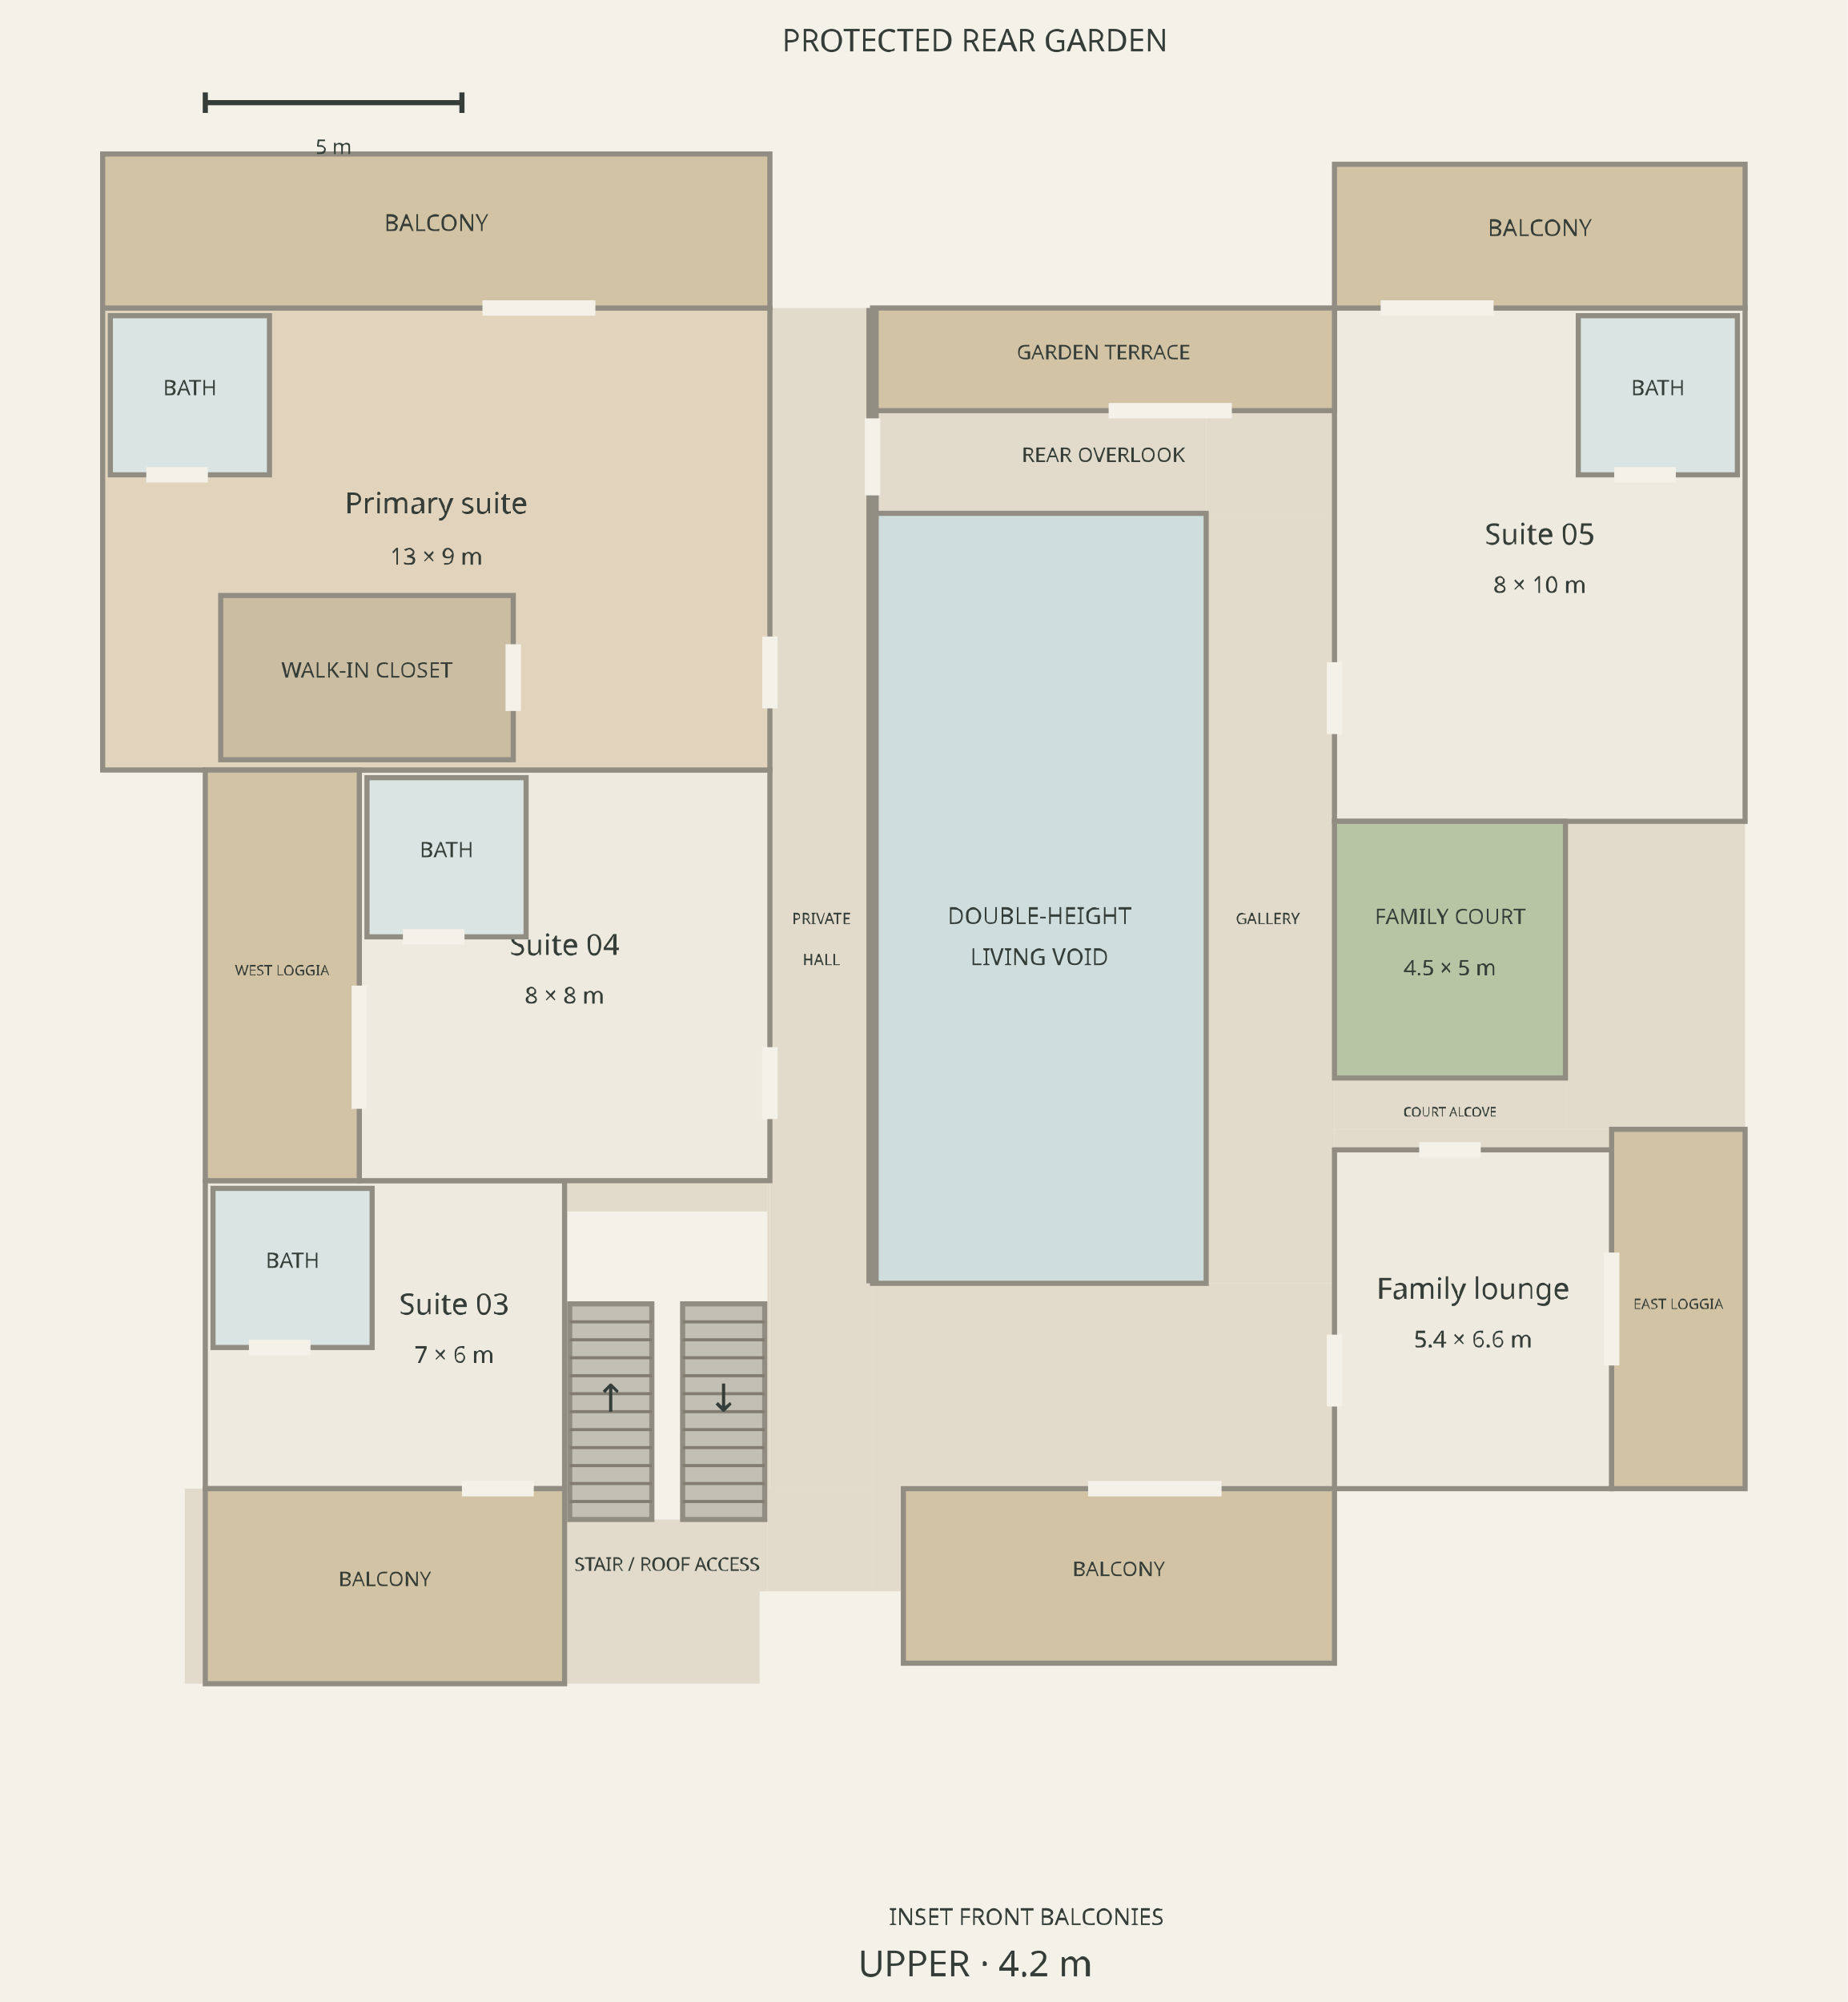
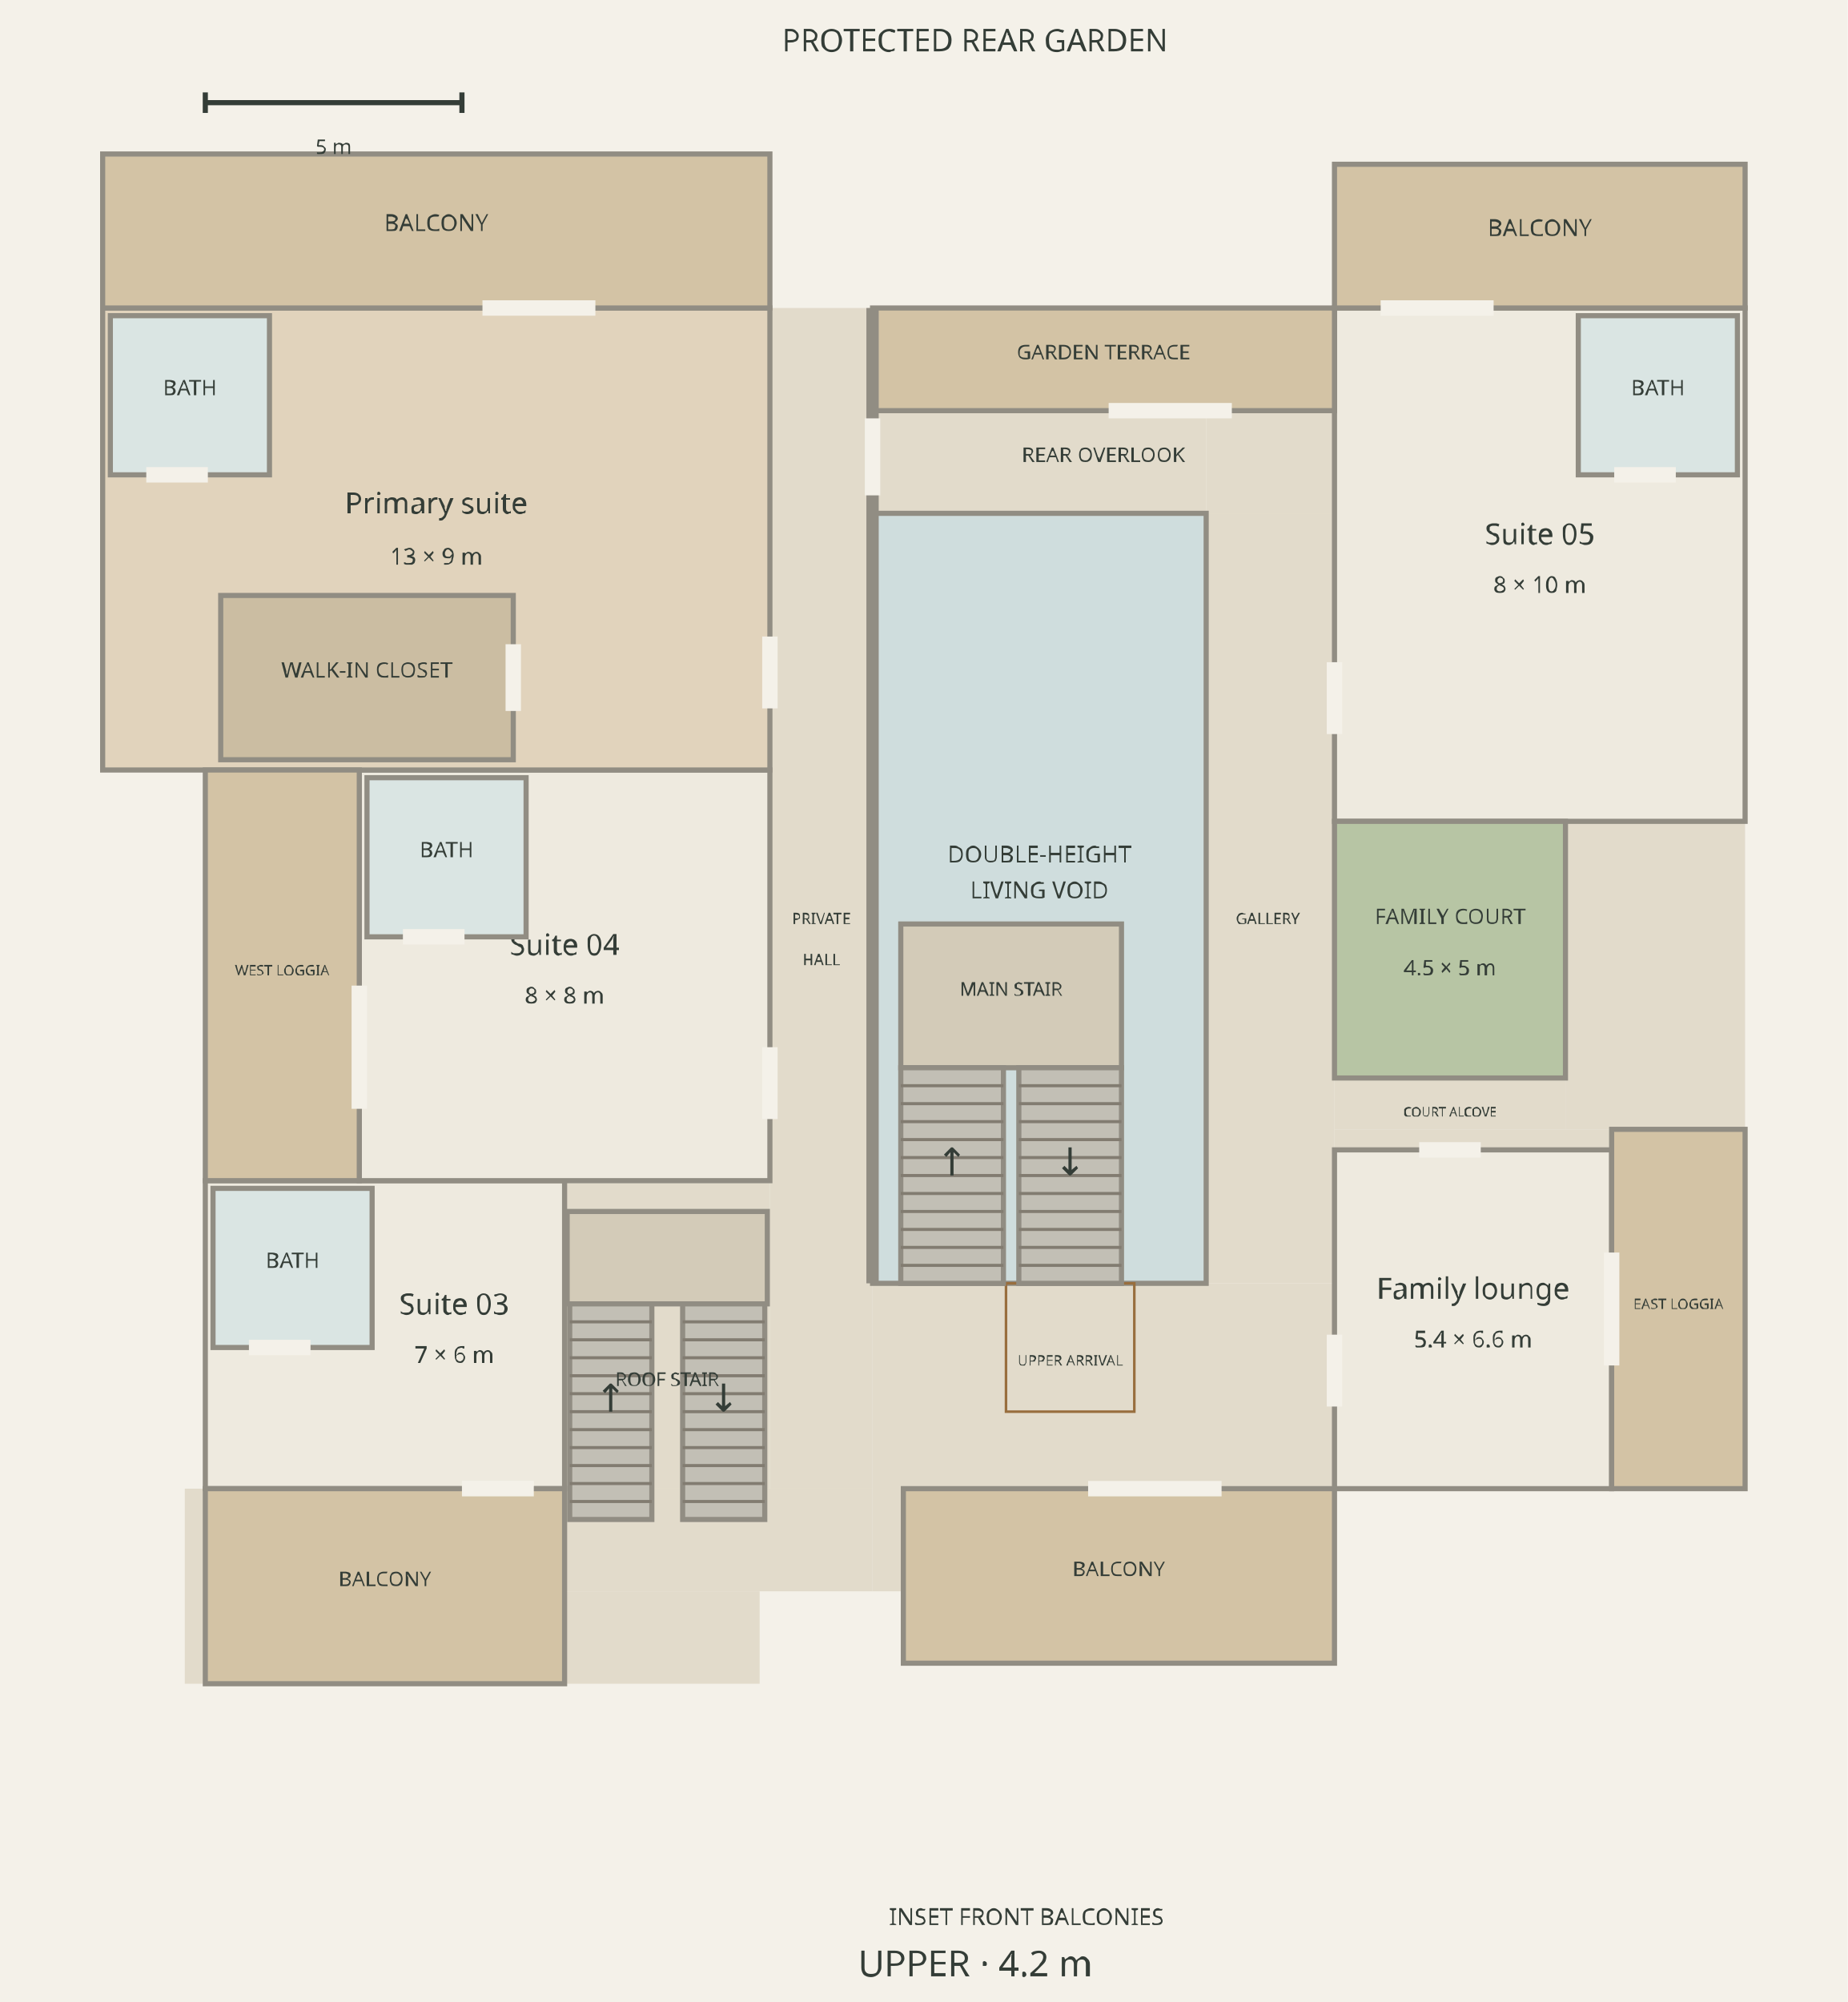
<svg xmlns="http://www.w3.org/2000/svg" viewBox="-17 -26 36 39" role="img" aria-label="Upper floor plan; rear garden at top">
  <rect x="-17" y="-26" width="36" height="39" fill="#f4f1e9" />
  <rect x="-13" y="-3" width="7" height="6" fill="#e2dbcb" stroke="#e2dbcb" stroke-width="0" />
  <rect x="-13" y="-11" width="11" height="8" fill="#e2dbcb" stroke="#e2dbcb" stroke-width="0" />
  <rect x="-15" y="-20" width="13" height="9" fill="#e2dbcb" stroke="#e2dbcb" stroke-width="0" />
  <rect x="9" y="-4" width="8" height="7" fill="#e2dbcb" stroke="#e2dbcb" stroke-width="0" />
  <rect x="13.5" y="-10" width="3.5" height="6" fill="#e2dbcb" stroke="#e2dbcb" stroke-width="0" />
  <rect x="9" y="-20" width="8" height="10" fill="#e2dbcb" stroke="#e2dbcb" stroke-width="0" />
-   <rect x="-13" y="3" width="7.05" height="2" fill="#e2dbcb" stroke="#e2dbcb" stroke-width="0" />
-   <rect x="-2.05" y="3" width="2.05" height="2" fill="#e2dbcb" stroke="#e2dbcb" stroke-width="0" />
-   <rect x="-5.95" y="3.6" width="3.9" height="1.4" fill="#e2dbcb" stroke="#e2dbcb" stroke-width="0" />
+   <rect x="-13" y="3" width="13" height="2" fill="#e2dbcb" stroke="#e2dbcb" stroke-width="0" />
  <rect x="-2" y="-20" width="2" height="23" fill="#e2dbcb" stroke="#e2dbcb" stroke-width="0" />
-   <rect x="-5.95" y="-3" width="3.9" height="0.6" fill="#e2dbcb" stroke="#e2dbcb" stroke-width="0" />
-   <rect x="-2.05" y="-3" width="0.05" height="6" fill="#e2dbcb" stroke="#e2dbcb" stroke-width="0" />
-   <rect x="-6" y="-3" width="0.05" height="6" fill="#e2dbcb" stroke="#e2dbcb" stroke-width="0" />
+   <rect x="-6" y="-3" width="4" height="6" fill="#e2dbcb" stroke="#e2dbcb" stroke-width="0" />
  <rect x="0" y="-1" width="9" height="6" fill="#e2dbcb" stroke="#e2dbcb" stroke-width="0" />
  <rect x="6.5" y="-16" width="2.5" height="15" fill="#e2dbcb" stroke="#e2dbcb" stroke-width="0" />
  <rect x="0" y="-20" width="6.5" height="4" fill="#e2dbcb" stroke="#e2dbcb" stroke-width="0" />
  <rect x="6.5" y="-20" width="2.5" height="4" fill="#e2dbcb" stroke="#e2dbcb" stroke-width="0" />
  <rect x="9" y="-5" width="4.5" height="1" fill="#e2dbcb" stroke="#e2dbcb" stroke-width="0" />
  <rect x="-15" y="-23" width="13" height="3" fill="#e2dbcb" stroke="#e2dbcb" stroke-width="0" />
  <rect x="9" y="-22.8" width="8" height="2.8" fill="#e2dbcb" stroke="#e2dbcb" stroke-width="0" />
  <rect x="-13.4" y="3" width="0.4" height="3.8" fill="#e2dbcb" stroke="#e2dbcb" stroke-width="0" />
-   <rect x="-5.95" y="5" width="3.75" height="1.8" fill="#e2dbcb" stroke="#e2dbcb" stroke-width="0" />
-   <rect x="-13" y="5" width="7.05" height="1.8" fill="#e2dbcb" stroke="#e2dbcb" stroke-width="0" />
+   <rect x="-13" y="5" width="10.8" height="1.8" fill="#e2dbcb" stroke="#e2dbcb" stroke-width="0" />
  <rect x="0.6" y="5" width="8.4" height="1.4" fill="#e2dbcb" stroke="#e2dbcb" stroke-width="0" />
  <rect x="-13" y="-3" width="7" height="6" fill="#eeeadf" stroke="#918d83" stroke-width="0.1" />
  <text x="-8.15" y="-0.4" text-anchor="middle" font-family="system-ui,sans-serif" font-size="0.57" fill="#343d37">Suite 03</text>
  <text x="-8.15" y="0.55" text-anchor="middle" font-family="system-ui,sans-serif" font-size="0.45" fill="#343d37">7 × 6 m</text>
  <rect x="-12.85" y="-2.85" width="3.1" height="3.1" fill="#dae5e3" stroke="#918d83" stroke-width="0.1" />
  <text x="-11.3" y="-1.3" text-anchor="middle" font-family="system-ui,sans-serif" font-size="0.42" fill="#343d37">BATH</text>
  <path d="M -12.15 0.25 h 1.2" stroke="#f4f1e9" stroke-width=".3" />
  <path d="M -8 3 h 1.4" stroke="#f4f1e9" stroke-width=".3" />
  <rect x="-10" y="-11" width="8" height="8" fill="#eeeadf" stroke="#918d83" stroke-width="0.1" />
  <text x="-6" y="-7.4" text-anchor="middle" font-family="system-ui,sans-serif" font-size="0.57" fill="#343d37">Suite 04</text>
  <text x="-6" y="-6.45" text-anchor="middle" font-family="system-ui,sans-serif" font-size="0.45" fill="#343d37">8 × 8 m</text>
  <rect x="-9.85" y="-10.85" width="3.1" height="3.1" fill="#dae5e3" stroke="#918d83" stroke-width="0.1" />
  <text x="-8.3" y="-9.3" text-anchor="middle" font-family="system-ui,sans-serif" font-size="0.42" fill="#343d37">BATH</text>
  <path d="M -9.15 -7.75 h 1.2" stroke="#f4f1e9" stroke-width=".3" />
  <path d="M -2 -4.2 v -1.4" stroke="#f4f1e9" stroke-width=".3" />
  <rect x="-15" y="-20" width="13" height="9" fill="#e1d3bc" stroke="#918d83" stroke-width="0.1" />
  <text x="-8.5" y="-16" text-anchor="middle" font-family="system-ui,sans-serif" font-size="0.57" fill="#343d37">Primary suite</text>
  <text x="-8.5" y="-15" text-anchor="middle" font-family="system-ui,sans-serif" font-size="0.45" fill="#343d37">13 × 9 m</text>
  <rect x="-14.85" y="-19.85" width="3.1" height="3.1" fill="#dae5e3" stroke="#918d83" stroke-width="0.1" />
  <text x="-13.3" y="-18.3" text-anchor="middle" font-family="system-ui,sans-serif" font-size="0.42" fill="#343d37">BATH</text>
  <path d="M -14.15 -16.75 h 1.2" stroke="#f4f1e9" stroke-width=".3" />
  <path d="M -2 -12.2 v -1.4" stroke="#f4f1e9" stroke-width=".3" />
  <rect x="9" y="-20" width="8" height="10" fill="#eeeadf" stroke="#918d83" stroke-width="0.1" />
  <text x="13" y="-15.4" text-anchor="middle" font-family="system-ui,sans-serif" font-size="0.57" fill="#343d37">Suite 05</text>
  <text x="13" y="-14.45" text-anchor="middle" font-family="system-ui,sans-serif" font-size="0.45" fill="#343d37">8 × 10 m</text>
  <rect x="13.75" y="-19.85" width="3.1" height="3.1" fill="#dae5e3" stroke="#918d83" stroke-width="0.1" />
  <text x="15.3" y="-18.3" text-anchor="middle" font-family="system-ui,sans-serif" font-size="0.42" fill="#343d37">BATH</text>
  <path d="M 14.45 -16.75 h 1.2" stroke="#f4f1e9" stroke-width=".3" />
  <path d="M 9 -11.7 v -1.4" stroke="#f4f1e9" stroke-width=".3" />
  <rect x="9" y="-3.6" width="5.4" height="6.6" fill="#eeeadf" stroke="#918d83" stroke-width="0.1" />
  <text x="11.7" y="-0.7" text-anchor="middle" font-family="system-ui,sans-serif" font-size="0.57" fill="#343d37">Family lounge</text>
  <text x="11.7" y="0.25" text-anchor="middle" font-family="system-ui,sans-serif" font-size="0.45" fill="#343d37">5.4 × 6.6 m</text>
  <path d="M 9 1.4 v -1.4" stroke="#f4f1e9" stroke-width=".3" />
  <path d="M 10.65 -3.6 h 1.2" stroke="#f4f1e9" stroke-width=".3" />
  <rect x="9" y="-10" width="4.5" height="5" fill="#b7c5a4" stroke="#918d83" stroke-width="0.1" />
  <text x="11.25" y="-8" text-anchor="middle" font-family="system-ui,sans-serif" font-size="0.42" fill="#343d37">FAMILY COURT</text>
  <text x="11.25" y="-7" text-anchor="middle" font-family="system-ui,sans-serif" font-size="0.42" fill="#343d37">4.5 × 5 m</text>
  <rect x="-13" y="-11" width="3" height="8" fill="#d3c3a5" stroke="#918d83" stroke-width="0.1" />
  <text x="-11.5" y="-7" text-anchor="middle" font-family="system-ui,sans-serif" font-size="0.28" fill="#343d37">WEST LOGGIA</text>
  <rect x="14.4" y="-4" width="2.6" height="7" fill="#d3c3a5" stroke="#918d83" stroke-width="0.1" />
  <text x="15.7" y="-0.5" text-anchor="middle" font-family="system-ui,sans-serif" font-size="0.28" fill="#343d37">EAST LOGGIA</text>
  <path d="M -10 -4.4 v -2.4" stroke="#f4f1e9" stroke-width=".3" />
  <path d="M 14.4 0.6 v -2.2" stroke="#f4f1e9" stroke-width=".3" />
  <rect x="0" y="-16" width="6.5" height="15" fill="#cfdddd" stroke="#918d83" stroke-width="0.1" />
-   <text x="3.25" y="-8" text-anchor="middle" font-family="system-ui,sans-serif" font-size="0.45" fill="#343d37">DOUBLE-HEIGHT</text>
-   <text x="3.25" y="-7.2" text-anchor="middle" font-family="system-ui,sans-serif" font-size="0.45" fill="#343d37">LIVING VOID</text>
+   <text x="3.25" y="-9.2" text-anchor="middle" font-family="system-ui,sans-serif" font-size="0.45" fill="#343d37">DOUBLE-HEIGHT</text>
+   <text x="3.25" y="-8.5" text-anchor="middle" font-family="system-ui,sans-serif" font-size="0.45" fill="#343d37">LIVING VOID</text>
  <text x="4.5" y="-17" text-anchor="middle" font-family="system-ui,sans-serif" font-size="0.4" fill="#343d37">REAR OVERLOOK</text>
  <text x="7.7" y="-8" text-anchor="middle" font-family="system-ui,sans-serif" font-size="0.3" fill="#343d37">GALLERY</text>
  <rect x="-12.7" y="-14.4" width="5.7" height="3.2" fill="#cbbda2" stroke="#918d83" stroke-width="0.1" />
  <text x="-9.85" y="-12.8" text-anchor="middle" font-family="system-ui,sans-serif" font-size="0.42" fill="#343d37">WALK-IN CLOSET</text>
  <rect x="0" y="-20" width="9" height="2" fill="#d3c3a5" stroke="#918d83" stroke-width="0.1" />
  <text x="4.5" y="-19" text-anchor="middle" font-family="system-ui,sans-serif" font-size="0.4" fill="#343d37">GARDEN TERRACE</text>
  <rect x="-15" y="-23" width="13" height="3" fill="#d3c3a5" stroke="#918d83" stroke-width="0.1" />
  <text x="-8.5" y="-21.5" text-anchor="middle" font-family="system-ui,sans-serif" font-size="0.45" fill="#343d37">BALCONY</text>
  <rect x="9" y="-22.8" width="8" height="2.8" fill="#d3c3a5" stroke="#918d83" stroke-width="0.1" />
  <text x="13" y="-21.4" text-anchor="middle" font-family="system-ui,sans-serif" font-size="0.45" fill="#343d37">BALCONY</text>
+   <rect x="2.6" y="-1" width="2.5" height="2.5" fill="none" stroke="#986e3e" stroke-width="0.05" />
+   <text x="3.85" y="0.6" text-anchor="middle" font-family="system-ui,sans-serif" font-size="0.28" fill="#343d37">UPPER ARRIVAL</text>
  <rect x="-0.12" y="-20" width="0.24" height="19" fill="#918d83" stroke="#918d83" stroke-width="0" />
  <path d="M 0 -16.35 v -1.5" stroke="#f4f1e9" stroke-width=".3" />
  <path d="M -7 -12.15 v -1.3" stroke="#f4f1e9" stroke-width=".3" />
  <path d="M 4.6 -18 h 2.4" stroke="#f4f1e9" stroke-width=".3" />
  <text x="11.25" y="-4.25" text-anchor="middle" font-family="system-ui,sans-serif" font-size="0.25" fill="#343d37">COURT ALCOVE</text>
  <path d="M -7.6 -20 h 2.2" stroke="#f4f1e9" stroke-width=".3" />
  <path d="M 9.9 -20 h 2.2" stroke="#f4f1e9" stroke-width=".3" />
  <rect x="0.6" y="3" width="8.4" height="3.4" fill="#d3c3a5" stroke="#918d83" stroke-width="0.1" />
  <text x="4.8" y="4.7" text-anchor="middle" font-family="system-ui,sans-serif" font-size="0.4" fill="#343d37">BALCONY</text>
  <rect x="-13" y="3" width="7" height="3.8" fill="#d3c3a5" stroke="#918d83" stroke-width="0.1" />
  <text x="-9.5" y="4.9" text-anchor="middle" font-family="system-ui,sans-serif" font-size="0.4" fill="#343d37">BALCONY</text>
  <path d="M 4.2 3 h 2.6" stroke="#f4f1e9" stroke-width=".3" />
  <path d="M -8 3 h 1.4" stroke="#f4f1e9" stroke-width=".3" />
+   <rect x="0.55" y="-8" width="4.3" height="2.8" fill="#d3cbb8" stroke="#918d83" stroke-width="0.1" />
+   <rect x="-5.95" y="-2.4" width="3.9" height="1.8" fill="#d3cbb8" stroke="#918d83" stroke-width="0.1" />
+   <rect x="0.55" y="-5.2" width="2" height="4.2" fill="#c2bfb5" stroke="#918d83" stroke-width="0.1" />
+   <path d="M 0.55 -1.35 h 2" stroke="#827c71" stroke-width=".06" />
+   <path d="M 0.55 -1.7 h 2" stroke="#827c71" stroke-width=".06" />
+   <path d="M 0.55 -2.05 h 2" stroke="#827c71" stroke-width=".06" />
+   <path d="M 0.55 -2.4 h 2" stroke="#827c71" stroke-width=".06" />
+   <path d="M 0.55 -2.75 h 2" stroke="#827c71" stroke-width=".06" />
+   <path d="M 0.55 -3.1 h 2" stroke="#827c71" stroke-width=".06" />
+   <path d="M 0.55 -3.45 h 2" stroke="#827c71" stroke-width=".06" />
+   <path d="M 0.55 -3.8 h 2" stroke="#827c71" stroke-width=".06" />
+   <path d="M 0.55 -4.15 h 2" stroke="#827c71" stroke-width=".06" />
+   <path d="M 0.55 -4.5 h 2" stroke="#827c71" stroke-width=".06" />
+   <path d="M 0.55 -4.85 h 2" stroke="#827c71" stroke-width=".06" />
+   <text x="1.55" y="-3.1" text-anchor="middle" font-family="system-ui,sans-serif" font-size="0.75" fill="#343d37">↑</text>
+   <rect x="2.85" y="-5.2" width="2" height="4.2" fill="#c2bfb5" stroke="#918d83" stroke-width="0.1" />
+   <path d="M 2.85 -1.35 h 2" stroke="#827c71" stroke-width=".06" />
+   <path d="M 2.85 -1.7 h 2" stroke="#827c71" stroke-width=".06" />
+   <path d="M 2.85 -2.05 h 2" stroke="#827c71" stroke-width=".06" />
+   <path d="M 2.85 -2.4 h 2" stroke="#827c71" stroke-width=".06" />
+   <path d="M 2.85 -2.75 h 2" stroke="#827c71" stroke-width=".06" />
+   <path d="M 2.85 -3.1 h 2" stroke="#827c71" stroke-width=".06" />
+   <path d="M 2.85 -3.45 h 2" stroke="#827c71" stroke-width=".06" />
+   <path d="M 2.85 -3.8 h 2" stroke="#827c71" stroke-width=".06" />
+   <path d="M 2.85 -4.15 h 2" stroke="#827c71" stroke-width=".06" />
+   <path d="M 2.85 -4.5 h 2" stroke="#827c71" stroke-width=".06" />
+   <path d="M 2.85 -4.85 h 2" stroke="#827c71" stroke-width=".06" />
+   <text x="3.85" y="-3.1" text-anchor="middle" font-family="system-ui,sans-serif" font-size="0.75" fill="#343d37">↓</text>
  <rect x="-5.9" y="-0.6" width="1.6" height="4.2" fill="#c2bfb5" stroke="#918d83" stroke-width="0.1" />
  <path d="M -5.9 3.25 h 1.6" stroke="#827c71" stroke-width=".06" />
  <path d="M -5.9 2.9 h 1.6" stroke="#827c71" stroke-width=".06" />
  <path d="M -5.9 2.55 h 1.6" stroke="#827c71" stroke-width=".06" />
  <path d="M -5.9 2.2 h 1.6" stroke="#827c71" stroke-width=".06" />
  <path d="M -5.9 1.85 h 1.6" stroke="#827c71" stroke-width=".06" />
  <path d="M -5.9 1.5 h 1.6" stroke="#827c71" stroke-width=".06" />
  <path d="M -5.9 1.15 h 1.6" stroke="#827c71" stroke-width=".06" />
  <path d="M -5.9 0.8 h 1.6" stroke="#827c71" stroke-width=".06" />
  <path d="M -5.9 0.45 h 1.6" stroke="#827c71" stroke-width=".06" />
  <path d="M -5.9 0.1 h 1.6" stroke="#827c71" stroke-width=".06" />
  <path d="M -5.9 -0.25 h 1.6" stroke="#827c71" stroke-width=".06" />
  <text x="-5.1" y="1.5" text-anchor="middle" font-family="system-ui,sans-serif" font-size="0.75" fill="#343d37">↑</text>
  <rect x="-3.7" y="-0.6" width="1.6" height="4.2" fill="#c2bfb5" stroke="#918d83" stroke-width="0.1" />
  <path d="M -3.7 3.25 h 1.6" stroke="#827c71" stroke-width=".06" />
  <path d="M -3.7 2.9 h 1.6" stroke="#827c71" stroke-width=".06" />
  <path d="M -3.7 2.55 h 1.6" stroke="#827c71" stroke-width=".06" />
  <path d="M -3.7 2.2 h 1.6" stroke="#827c71" stroke-width=".06" />
  <path d="M -3.7 1.85 h 1.6" stroke="#827c71" stroke-width=".06" />
  <path d="M -3.7 1.5 h 1.6" stroke="#827c71" stroke-width=".06" />
  <path d="M -3.7 1.15 h 1.6" stroke="#827c71" stroke-width=".06" />
  <path d="M -3.7 0.8 h 1.6" stroke="#827c71" stroke-width=".06" />
  <path d="M -3.7 0.45 h 1.6" stroke="#827c71" stroke-width=".06" />
  <path d="M -3.7 0.1 h 1.6" stroke="#827c71" stroke-width=".06" />
  <path d="M -3.7 -0.25 h 1.6" stroke="#827c71" stroke-width=".06" />
  <text x="-2.9" y="1.5" text-anchor="middle" font-family="system-ui,sans-serif" font-size="0.75" fill="#343d37">↓</text>
-   <text x="-4" y="4.6" text-anchor="middle" font-family="system-ui,sans-serif" font-size="0.36" fill="#343d37">STAIR / ROOF ACCESS</text>
+   <text x="2.7" y="-6.6" text-anchor="middle" font-family="system-ui,sans-serif" font-size="0.36" fill="#343d37">MAIN STAIR</text>
+   <text x="-4" y="1" text-anchor="middle" font-family="system-ui,sans-serif" font-size="0.36" fill="#343d37">ROOF STAIR</text>
  <text x="-1" y="-8" text-anchor="middle" font-family="system-ui,sans-serif" font-size="0.3" fill="#343d37">PRIVATE</text>
  <text x="-1" y="-7.2" text-anchor="middle" font-family="system-ui,sans-serif" font-size="0.3" fill="#343d37">HALL</text>
  <text x="2" y="-25" text-anchor="middle" font-family="system-ui,sans-serif" font-size="0.6" fill="#343d37">PROTECTED REAR GARDEN</text>
  <text x="3" y="11.5" text-anchor="middle" font-family="system-ui,sans-serif" font-size="0.45" fill="#343d37">INSET FRONT BALCONIES</text>
  <text x="2" y="12.5" text-anchor="middle" font-family="system-ui,sans-serif" font-size="0.7" fill="#343d37">UPPER · 4.2 m</text>
  <path d="M -13 -24 h 5 m -5 -.2 v .4 m 5 -.4 v .4" stroke="#343d37" stroke-width=".1" />
  <text x="-10.5" y="-23" text-anchor="middle" font-family="system-ui,sans-serif" font-size="0.4" fill="#343d37">5 m</text>
</svg>
